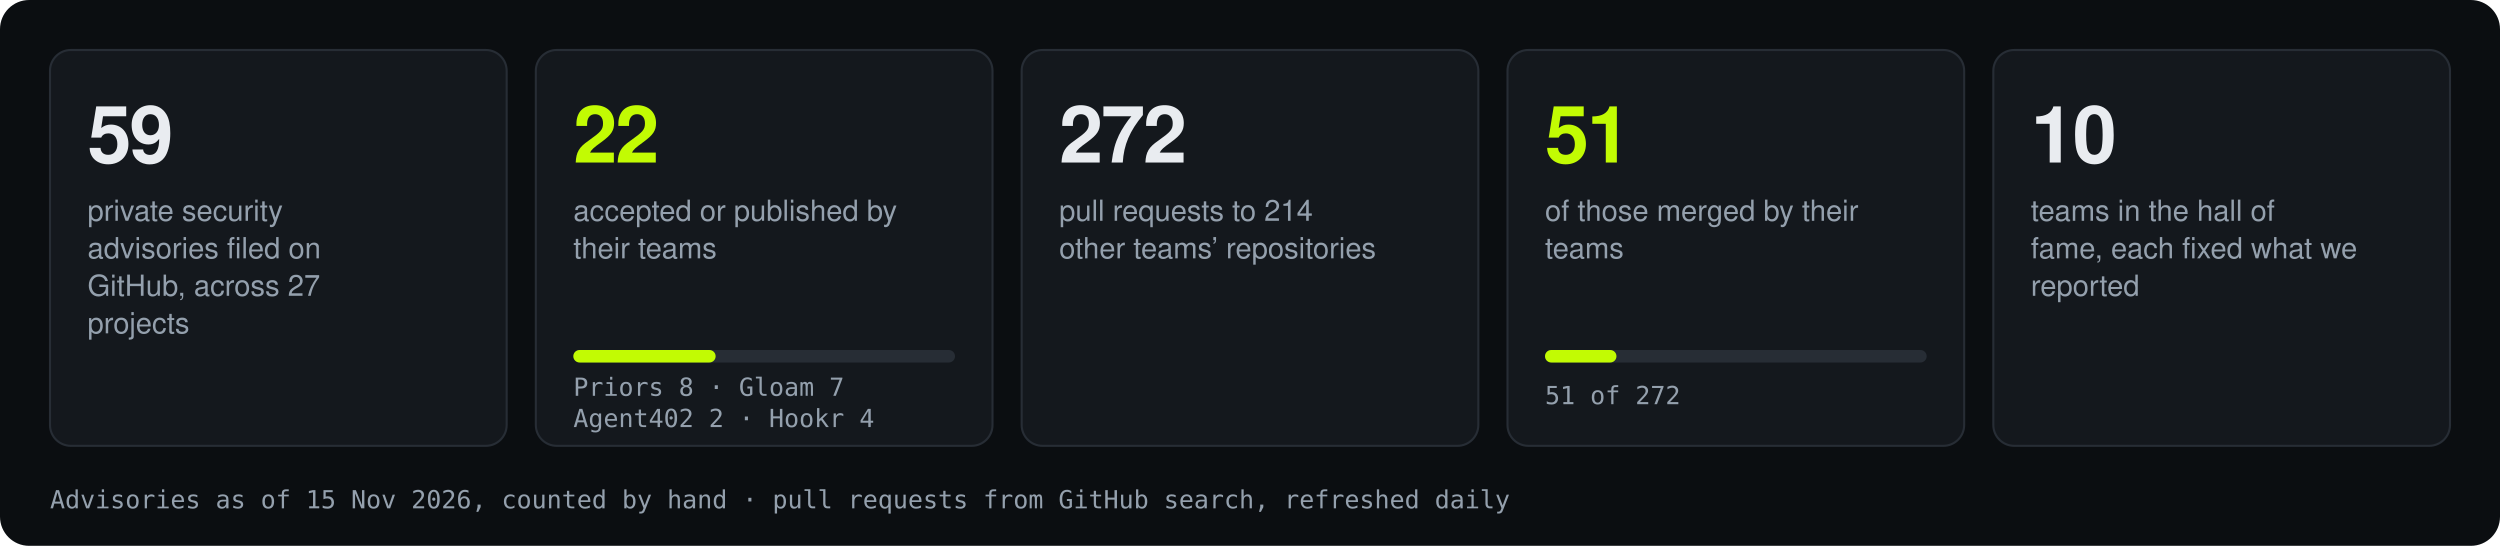
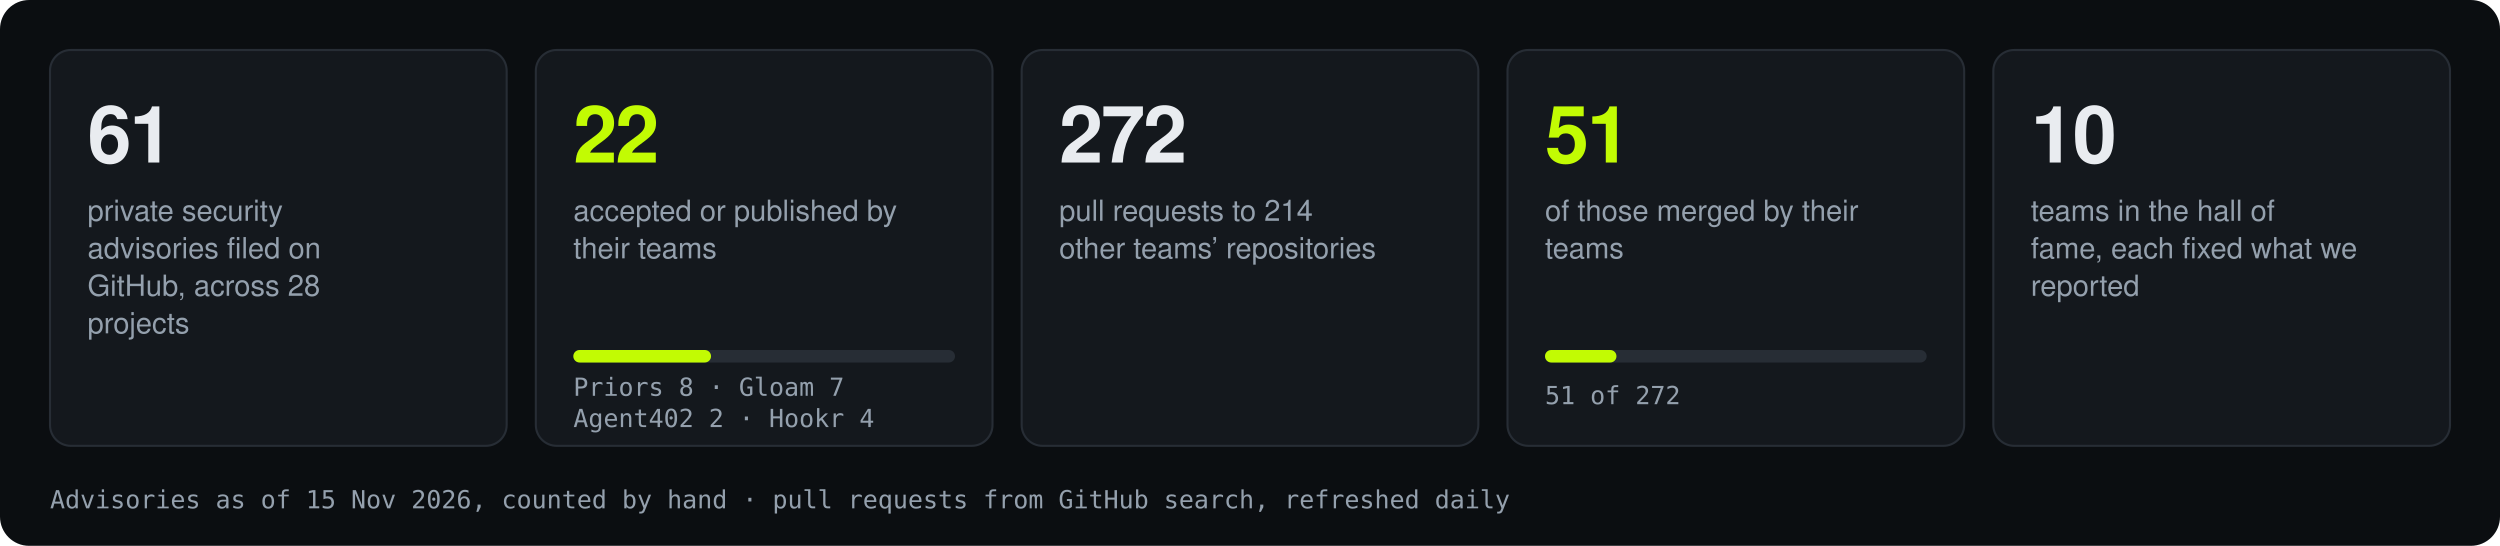
- <svg xmlns="http://www.w3.org/2000/svg" width="1200" height="262" viewBox="0 0 1200 262" role="img" aria-label="59 private security advisories filed on GitHub across 27 projects, 22 accepted or published; 272 pull requests to 214 other teams' repositories, 51 merged; 10 teams in the hall of fame">
+ <svg xmlns="http://www.w3.org/2000/svg" width="1200" height="262" viewBox="0 0 1200 262" role="img" aria-label="61 private security advisories filed on GitHub across 28 projects, 22 accepted or published; 272 pull requests to 214 other teams' repositories, 51 merged; 10 teams in the hall of fame">
  <style>.g{transform-box:fill-box;transform-origin:left;animation:grow 1.2s ease-out both}@keyframes grow{from{transform:scaleX(0)}}@media (prefers-reduced-motion: reduce){*{animation:none!important}}</style>
  <rect width="1200" height="262" rx="14" fill="#0B0E11" />
  <g>
    <rect x="24.0" y="24" width="219.2" height="190" rx="10" fill="#14181D" stroke="#272D35" />
-     <text x="42.0" y="78" font-family="-apple-system,BlinkMacSystemFont,'Segoe UI',Helvetica,Arial,sans-serif" font-size="38" font-weight="700" letter-spacing="-1" fill="#E9ECF0">59</text>
+     <text x="42.0" y="78" font-family="-apple-system,BlinkMacSystemFont,'Segoe UI',Helvetica,Arial,sans-serif" font-size="38" font-weight="700" letter-spacing="-1" fill="#E9ECF0">61</text>
    <text x="42.0" y="106" text-anchor="start" font-family="-apple-system,BlinkMacSystemFont,'Segoe UI',Helvetica,Arial,sans-serif" font-size="14" font-weight="400" fill="#94A0AD">private security</text>
    <text x="42.0" y="124" text-anchor="start" font-family="-apple-system,BlinkMacSystemFont,'Segoe UI',Helvetica,Arial,sans-serif" font-size="14" font-weight="400" fill="#94A0AD">advisories filed on</text>
-     <text x="42.0" y="142" text-anchor="start" font-family="-apple-system,BlinkMacSystemFont,'Segoe UI',Helvetica,Arial,sans-serif" font-size="14" font-weight="400" fill="#94A0AD">GitHub, across 27</text>
+     <text x="42.0" y="142" text-anchor="start" font-family="-apple-system,BlinkMacSystemFont,'Segoe UI',Helvetica,Arial,sans-serif" font-size="14" font-weight="400" fill="#94A0AD">GitHub, across 28</text>
    <text x="42.0" y="160" text-anchor="start" font-family="-apple-system,BlinkMacSystemFont,'Segoe UI',Helvetica,Arial,sans-serif" font-size="14" font-weight="400" fill="#94A0AD">projects</text>
  </g>
  <g>
    <rect x="257.2" y="24" width="219.2" height="190" rx="10" fill="#14181D" stroke="#272D35" />
    <text x="275.2" y="78" font-family="-apple-system,BlinkMacSystemFont,'Segoe UI',Helvetica,Arial,sans-serif" font-size="38" font-weight="700" letter-spacing="-1" fill="#C2FB03">22</text>
    <text x="275.2" y="106" text-anchor="start" font-family="-apple-system,BlinkMacSystemFont,'Segoe UI',Helvetica,Arial,sans-serif" font-size="14" font-weight="400" fill="#94A0AD">accepted or published by</text>
    <text x="275.2" y="124" text-anchor="start" font-family="-apple-system,BlinkMacSystemFont,'Segoe UI',Helvetica,Arial,sans-serif" font-size="14" font-weight="400" fill="#94A0AD">their teams</text>
    <rect x="275.2" y="168" width="183.2" height="6" rx="3" fill="#272D35" />
-     <rect class="g" style="animation-delay:0.35s" x="275.2" y="168" width="68.3" height="6" rx="3" fill="#C2FB03" />
+     <rect class="g" style="animation-delay:0.35s" x="275.2" y="168" width="66.1" height="6" rx="3" fill="#C2FB03" />
    <text x="275.2" y="190" font-family="ui-monospace,SFMono-Regular,'SF Mono',Menlo,Consolas,monospace" font-size="12" fill="#94A0AD">Priors 8 · Gloam 7</text>
    <text x="275.2" y="205" font-family="ui-monospace,SFMono-Regular,'SF Mono',Menlo,Consolas,monospace" font-size="12" fill="#94A0AD">Agent402 2 · Hookr 4</text>
  </g>
  <g>
    <rect x="490.4" y="24" width="219.2" height="190" rx="10" fill="#14181D" stroke="#272D35" />
    <text x="508.4" y="78" font-family="-apple-system,BlinkMacSystemFont,'Segoe UI',Helvetica,Arial,sans-serif" font-size="38" font-weight="700" letter-spacing="-1" fill="#E9ECF0">272</text>
    <text x="508.4" y="106" text-anchor="start" font-family="-apple-system,BlinkMacSystemFont,'Segoe UI',Helvetica,Arial,sans-serif" font-size="14" font-weight="400" fill="#94A0AD">pull requests to 214</text>
    <text x="508.4" y="124" text-anchor="start" font-family="-apple-system,BlinkMacSystemFont,'Segoe UI',Helvetica,Arial,sans-serif" font-size="14" font-weight="400" fill="#94A0AD">other teams’ repositories</text>
  </g>
  <g>
    <rect x="723.6" y="24" width="219.2" height="190" rx="10" fill="#14181D" stroke="#272D35" />
    <text x="741.6" y="78" font-family="-apple-system,BlinkMacSystemFont,'Segoe UI',Helvetica,Arial,sans-serif" font-size="38" font-weight="700" letter-spacing="-1" fill="#C2FB03">51</text>
    <text x="741.6" y="106" text-anchor="start" font-family="-apple-system,BlinkMacSystemFont,'Segoe UI',Helvetica,Arial,sans-serif" font-size="14" font-weight="400" fill="#94A0AD">of those merged by their</text>
    <text x="741.6" y="124" text-anchor="start" font-family="-apple-system,BlinkMacSystemFont,'Segoe UI',Helvetica,Arial,sans-serif" font-size="14" font-weight="400" fill="#94A0AD">teams</text>
    <rect x="741.6" y="168" width="183.2" height="6" rx="3" fill="#272D35" />
    <rect class="g" style="animation-delay:0.65s" x="741.6" y="168" width="34.3" height="6" rx="3" fill="#C2FB03" />
    <text x="741.6" y="194" font-family="ui-monospace,SFMono-Regular,'SF Mono',Menlo,Consolas,monospace" font-size="12" fill="#94A0AD">51 of 272</text>
  </g>
  <g>
    <rect x="956.8" y="24" width="219.2" height="190" rx="10" fill="#14181D" stroke="#272D35" />
    <text x="974.8" y="78" font-family="-apple-system,BlinkMacSystemFont,'Segoe UI',Helvetica,Arial,sans-serif" font-size="38" font-weight="700" letter-spacing="-1" fill="#E9ECF0">10</text>
    <text x="974.8" y="106" text-anchor="start" font-family="-apple-system,BlinkMacSystemFont,'Segoe UI',Helvetica,Arial,sans-serif" font-size="14" font-weight="400" fill="#94A0AD">teams in the hall of</text>
    <text x="974.8" y="124" text-anchor="start" font-family="-apple-system,BlinkMacSystemFont,'Segoe UI',Helvetica,Arial,sans-serif" font-size="14" font-weight="400" fill="#94A0AD">fame, each fixed what we</text>
    <text x="974.8" y="142" text-anchor="start" font-family="-apple-system,BlinkMacSystemFont,'Segoe UI',Helvetica,Arial,sans-serif" font-size="14" font-weight="400" fill="#94A0AD">reported</text>
  </g>
  <text x="24" y="244" font-family="ui-monospace,SFMono-Regular,'SF Mono',Menlo,Consolas,monospace" font-size="12" fill="#94A0AD">Advisories as of 15 Nov 2026, counted by hand · pull requests from GitHub search, refreshed daily</text>
</svg>
